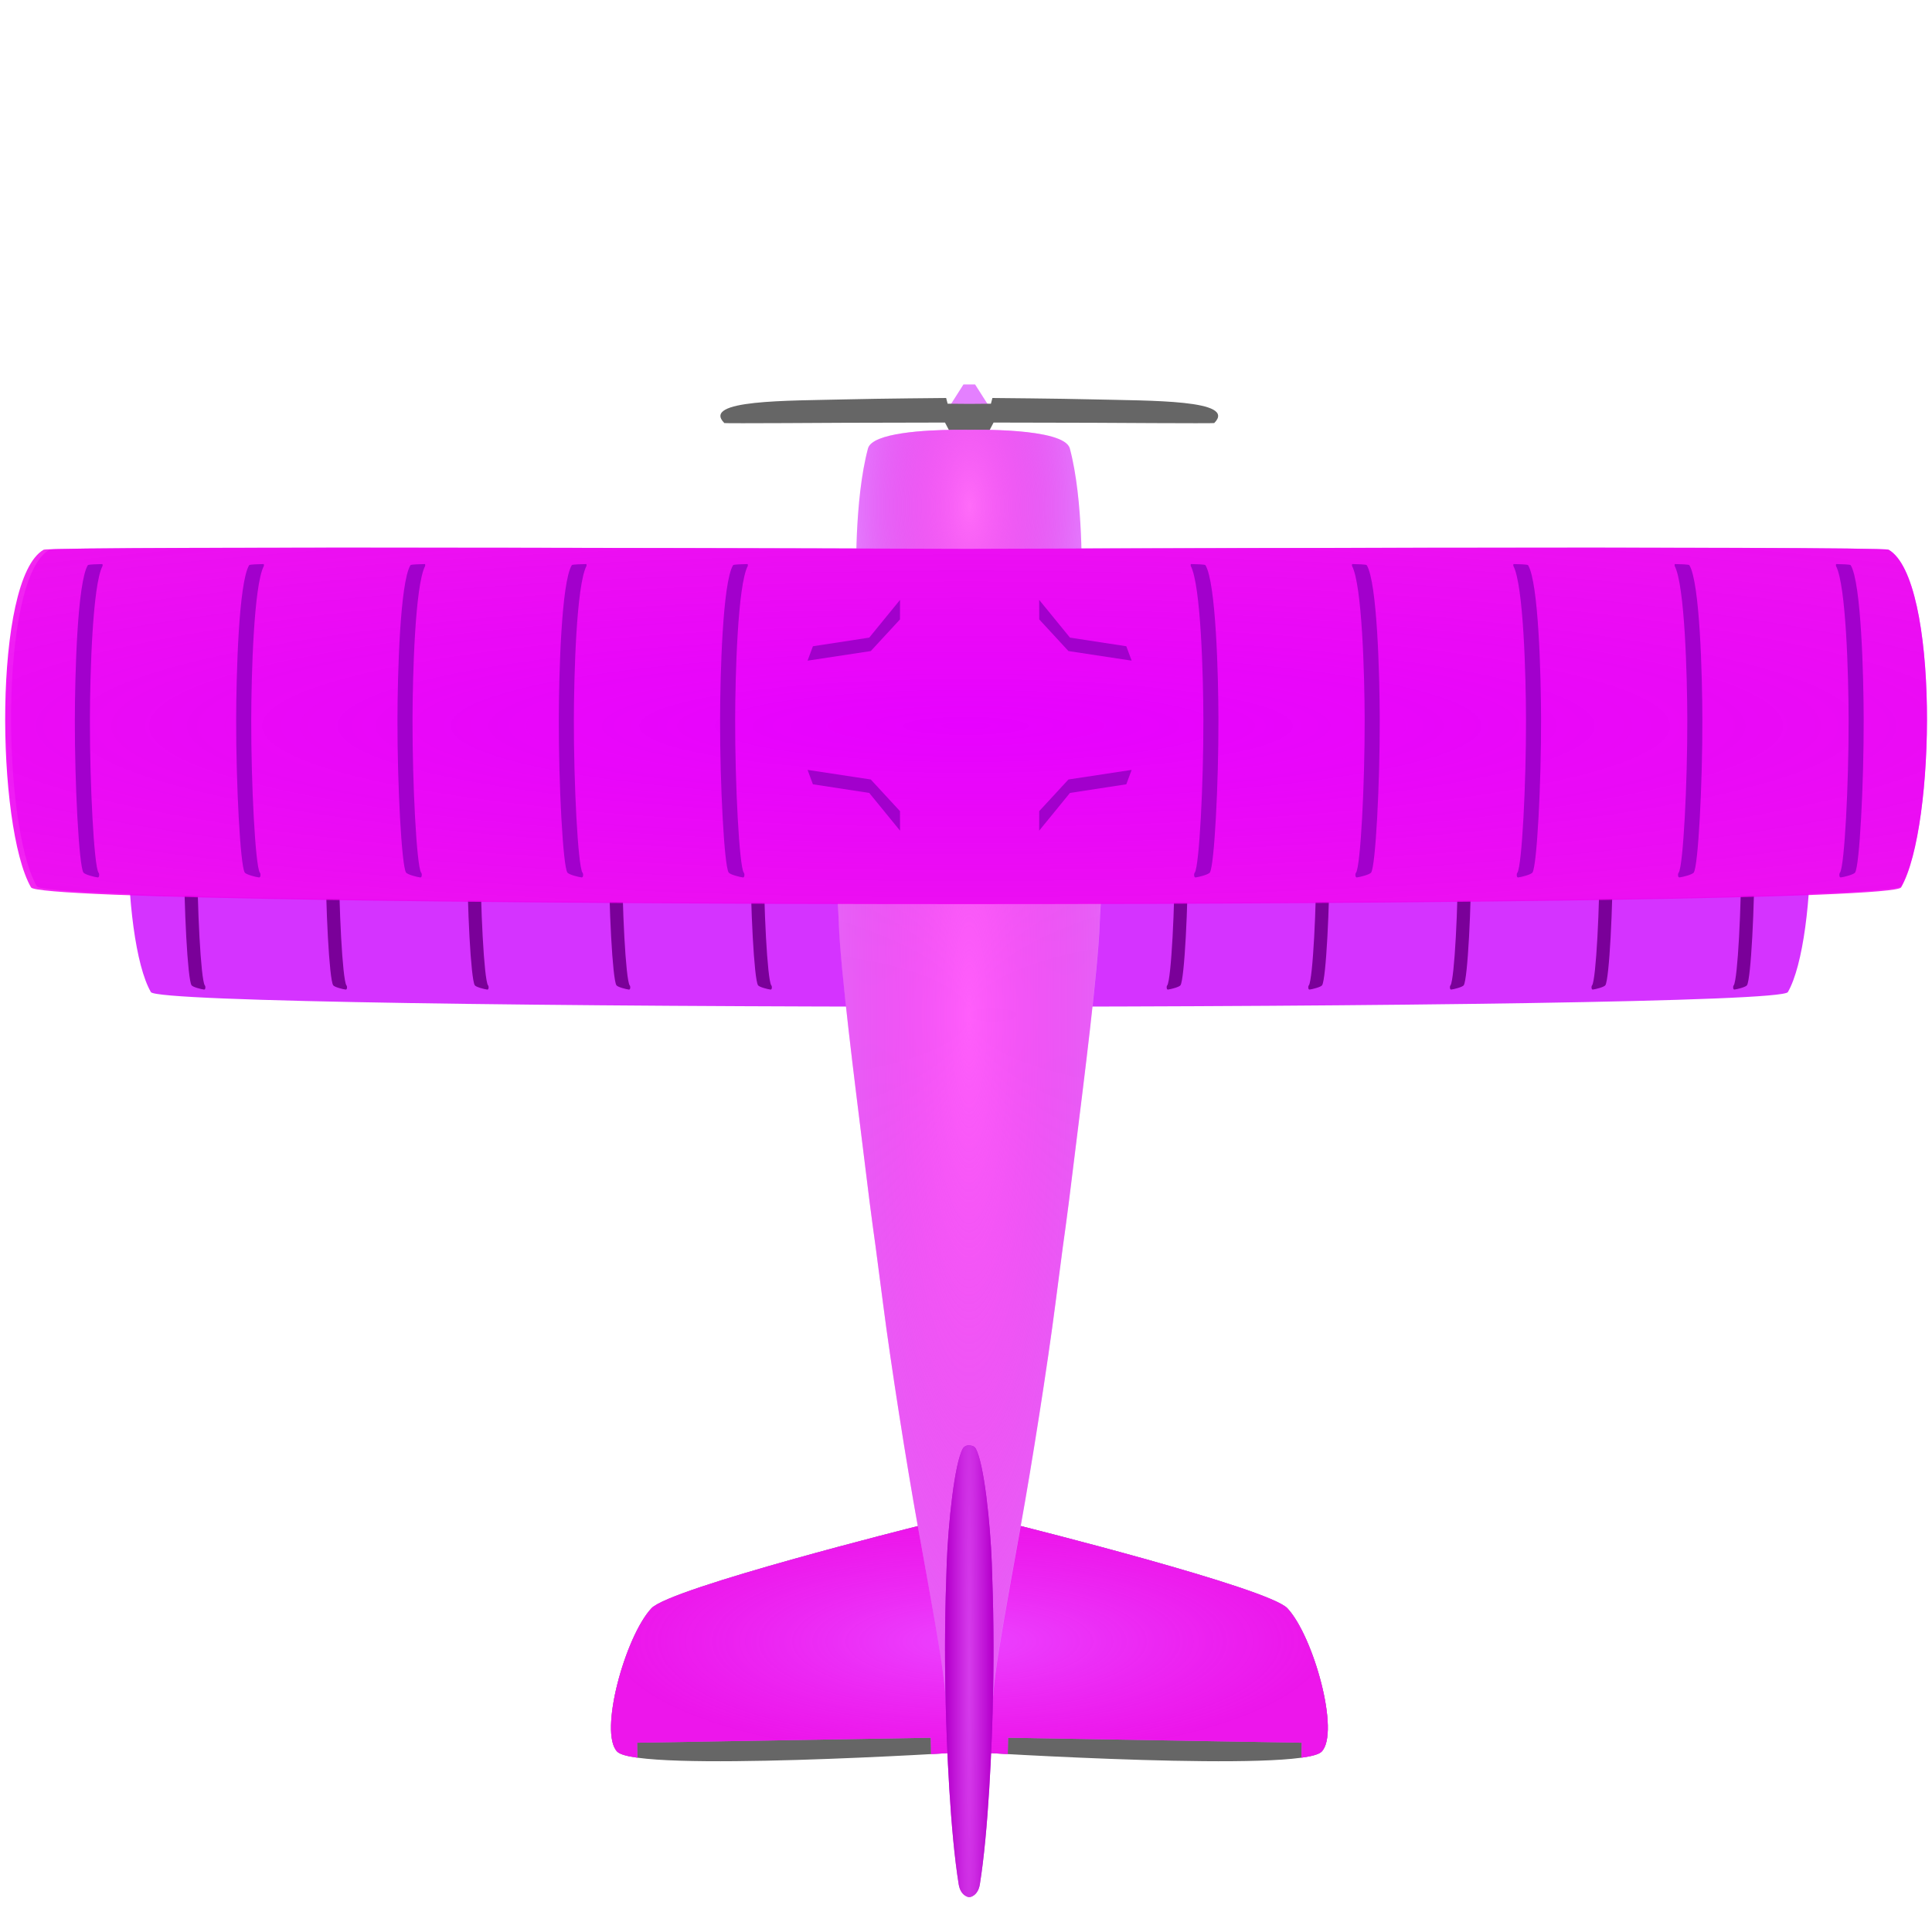
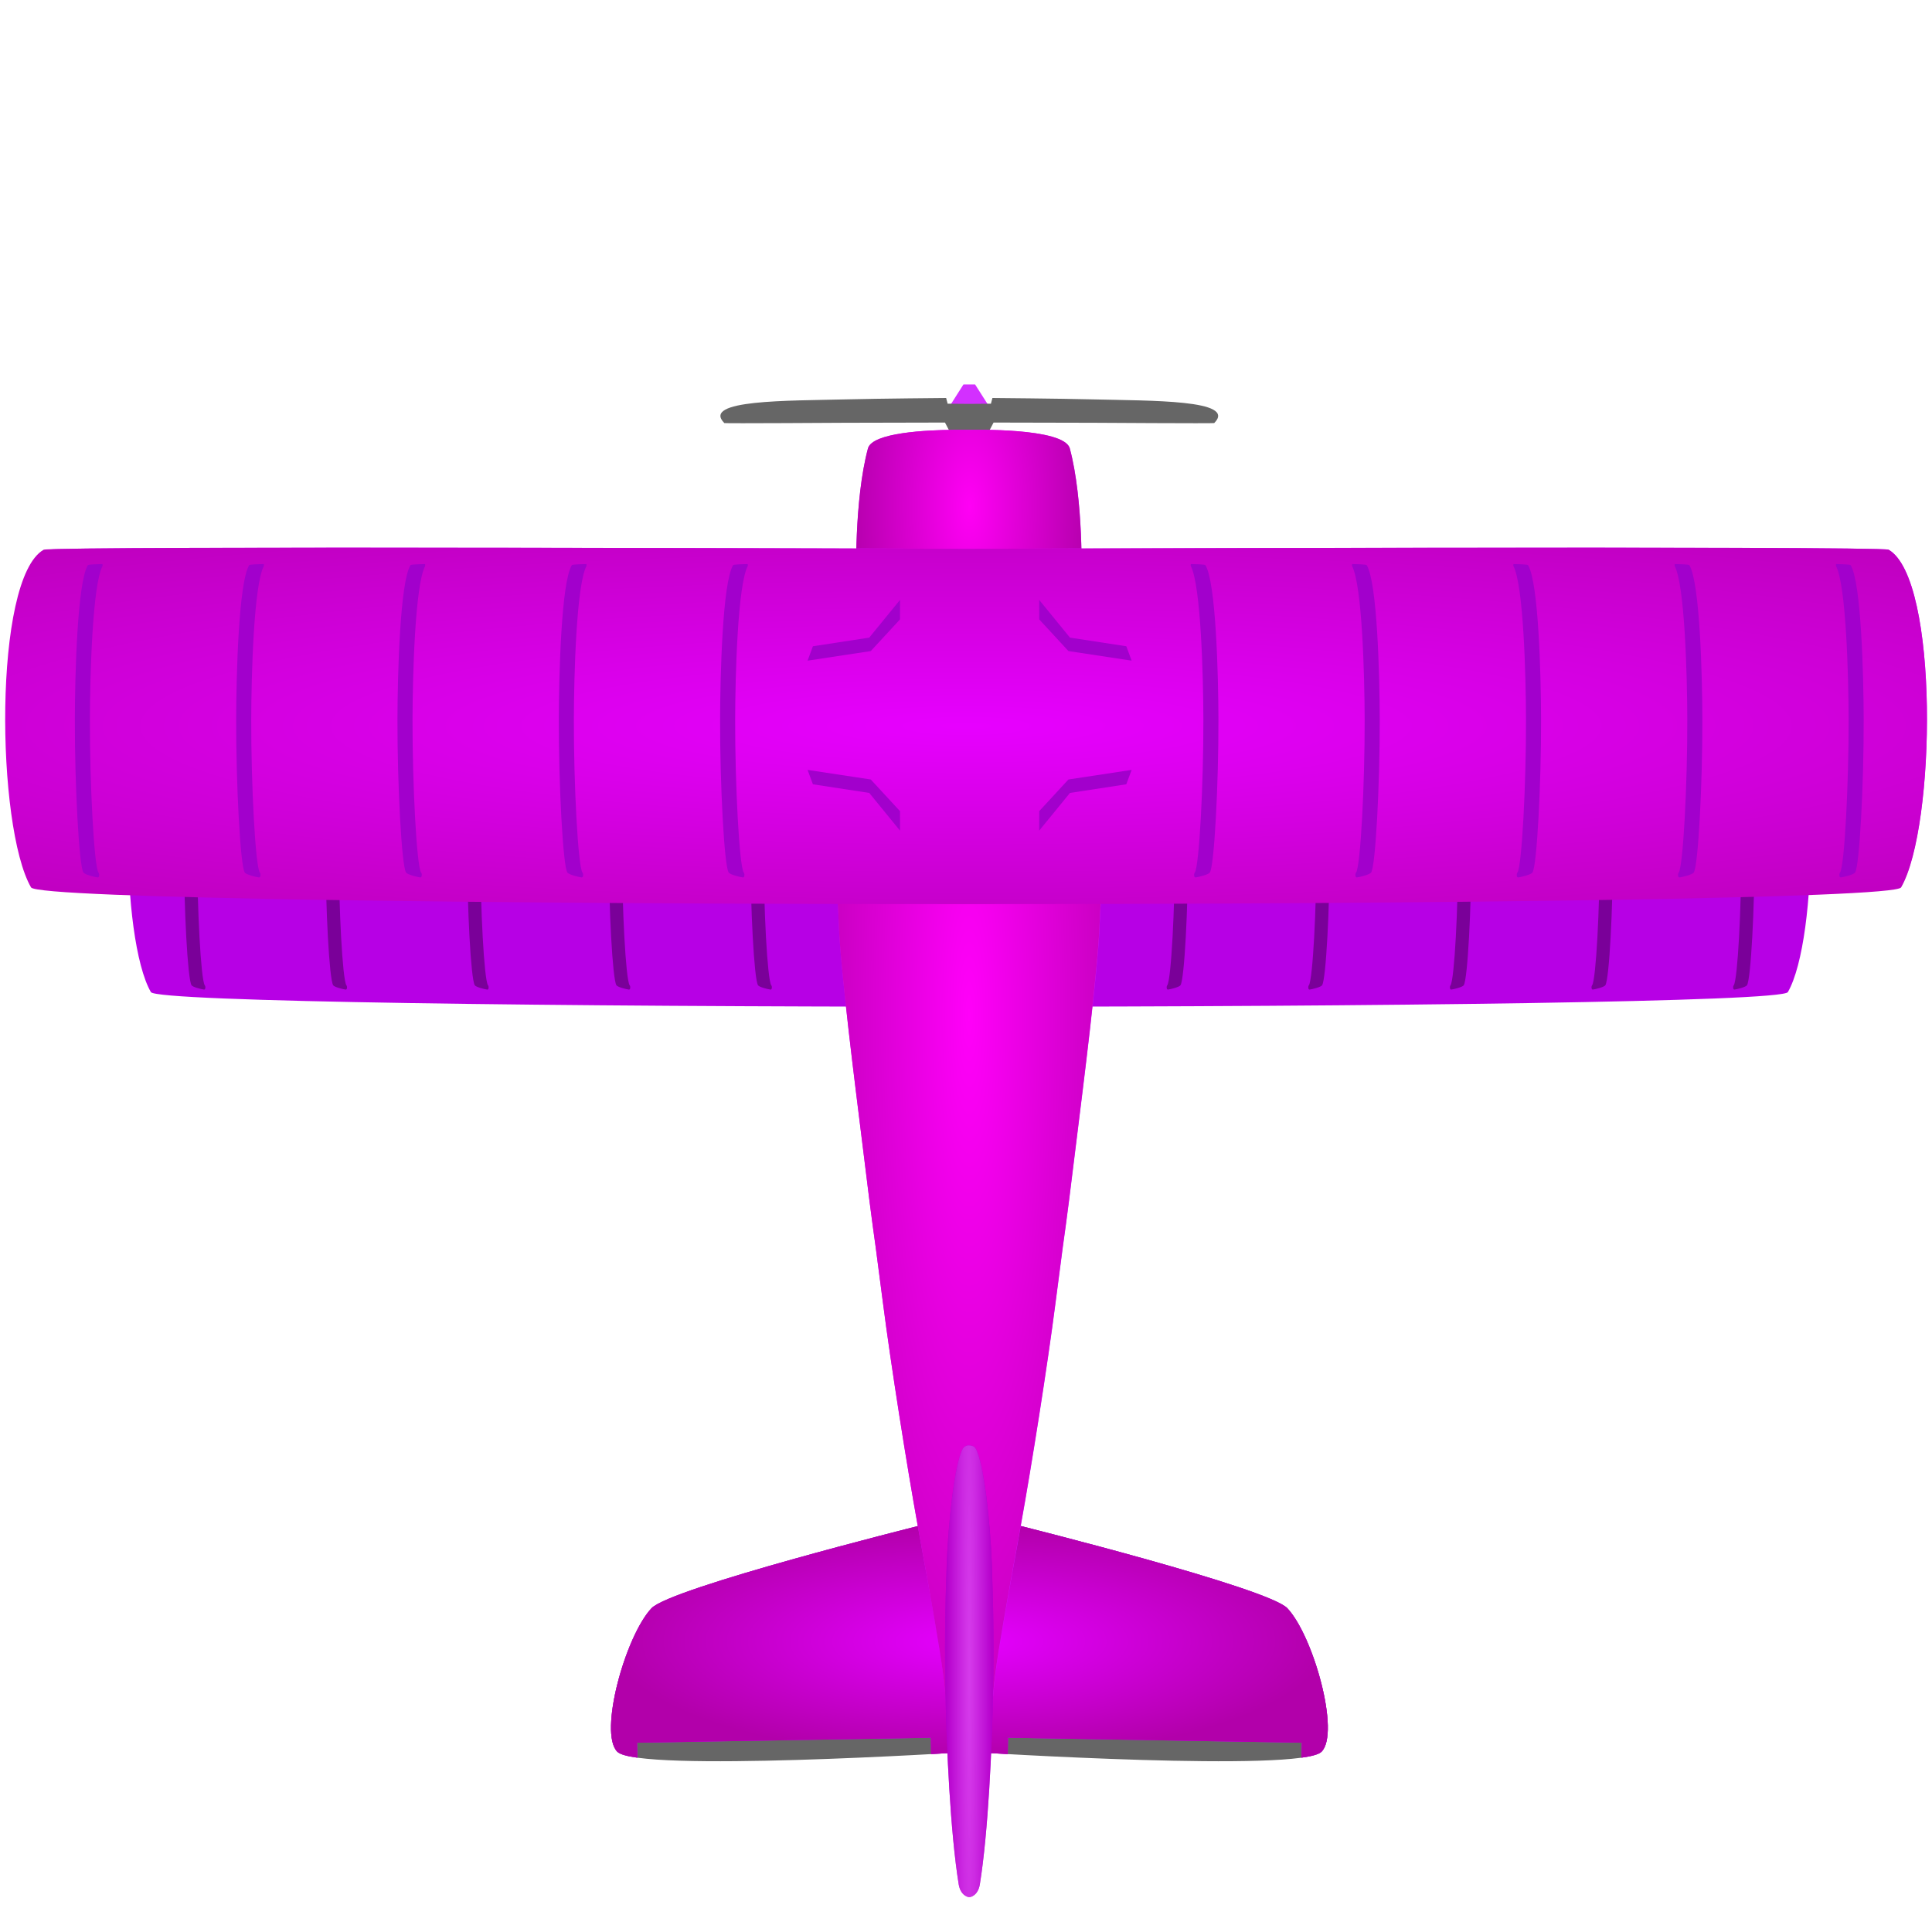
<svg xmlns="http://www.w3.org/2000/svg" xmlns:xlink="http://www.w3.org/1999/xlink" version="1.1" id="svg1" width="500" height="500" viewBox="0 0 500 500">
  <defs id="defs1">
    <linearGradient id="linearGradient1">
-       <stop style="stop-color:#ec42ff;stop-opacity:1;" offset="0" id="stop1" />
-       <stop style="stop-color:#f000e5;stop-opacity:0.79;" offset="1" id="stop2" />
+       <stop style="stop-color:#e500ff;stop-opacity:1;" offset="0" id="stop1" />
+       <stop style="stop-color:#b200aa;stop-opacity:1;" offset="1" id="stop2" />
    </linearGradient>
    <linearGradient id="linearGradient92">
      <stop style="stop-color:#f762ff;stop-opacity:0.601;" offset="0" id="stop93" />
      <stop style="stop-color:#c000cd;stop-opacity:0.658;" offset="0.855" id="stop94" />
    </linearGradient>
    <linearGradient id="linearGradient91">
-       <stop style="stop-color:#e702ff;stop-opacity:1;" offset="0.003" id="stop91" />
-       <stop style="stop-color:#f200e7;stop-opacity:0.79;" offset="1" id="stop92" />
+       <stop style="stop-color:#e700ff;stop-opacity:1;" offset="0.003" id="stop91" />
+       <stop style="stop-color:#b200aa;stop-opacity:1;" offset="1" id="stop92" />
    </linearGradient>
    <linearGradient id="linearGradient25">
-       <stop style="stop-color:#ff6bf9;stop-opacity:1;" offset="0" id="stop26" />
-       <stop style="stop-color:#e500da;stop-opacity:0;" offset="1" id="stop27" />
+       <stop style="stop-color:#ff00f5;stop-opacity:1;" offset="0" id="stop26" />
+       <stop style="stop-color:#b200aa;stop-opacity:1;" offset="1" id="stop27" />
    </linearGradient>
    <linearGradient id="linearGradient23">
-       <stop style="stop-color:#ff5efb;stop-opacity:1;" offset="0" id="stop24" />
-       <stop style="stop-color:#e500da;stop-opacity:0;" offset="0.997" id="stop25" />
+       <stop style="stop-color:#ff00f9;stop-opacity:1;" offset="0" id="stop24" />
+       <stop style="stop-color:#b200aa;stop-opacity:1;" offset="0.997" id="stop25" />
    </linearGradient>
    <radialGradient xlink:href="#linearGradient25" id="radialGradient27" cx="250.588" cy="130.8" fx="250.588" fy="130.8" r="29.181" gradientTransform="matrix(1.084087,0,0,2.458922,-20.71775,-190.617)" gradientUnits="userSpaceOnUse" />
    <radialGradient xlink:href="#linearGradient23" id="radialGradient77" gradientUnits="userSpaceOnUse" gradientTransform="matrix(1.487956,0,0,7.702767,-122.4323,-2241.295)" cx="250.848" cy="325.066" fx="250.848" fy="325.066" r="34.325" />
    <radialGradient xlink:href="#linearGradient92" id="radialGradient94" cx="250.848" cy="432.015" fx="250.848" fy="432.015" r="6.276" gradientTransform="matrix(1.079668,0,0,52.02108,-19.98833,-22041.347)" gradientUnits="userSpaceOnUse" />
    <radialGradient xlink:href="#linearGradient91" id="radialGradient32" gradientUnits="userSpaceOnUse" gradientTransform="matrix(2.112533,0,0,0.3033268,-279.955,128.501)" cx="250.872" cy="195.696" fx="250.872" fy="195.696" r="248.183" />
    <radialGradient xlink:href="#linearGradient1" id="radialGradient2" cx="250.884" cy="424.785" fx="250.884" fy="424.785" r="92.761" gradientTransform="matrix(1,0,0,0.3244844,0,286.949)" gradientUnits="userSpaceOnUse" />
  </defs>
  <g id="g1">
-     <path id="path5" style="fill:#e480ff;fill-opacity:1;stroke-width:8.315;paint-order:markers fill stroke" d="m 250.814,99.496 -1.475,0.004 -3.25,5.104 4.717,0.01 h 0.084 l 4.717,-0.01 -3.25,-5.104 -1.475,-0.004 z" />
+     <path id="path5" style="fill:#d330ff;fill-opacity:1;stroke-width:8.315;paint-order:markers fill stroke" d="m 250.814,99.496 -1.475,0.004 -3.25,5.104 4.717,0.01 h 0.084 l 4.717,-0.01 -3.25,-5.104 -1.475,-0.004 z" />
    <path id="path10" style="fill:#666666;fill-opacity:1;stroke-width:8.315;paint-order:markers fill stroke" d="m 244.861,103 c 0,0 -17.383,0.143 -26.115,0.363 -14.712,0.372 -37.376,0.038 -31.287,6.127 0.121,0.121 31.119,-0.074 31.119,-0.074 l 25.986,-0.059 1.084,2.076 5.201,-0.047 5.199,0.047 1.086,-2.076 25.986,0.059 c 0,0 30.996,0.195 31.117,0.074 6.089,-6.089 -16.575,-5.755 -31.287,-6.127 C 274.219,103.143 256.835,103 256.835,103 l -0.385,1.477 -5.602,0.049 -5.602,-0.049 z" />
-     <path id="path11" style="fill:#e480ff;fill-opacity:1;stroke-width:8.315;paint-order:markers fill stroke" d="m 246.901,111.238 c -7.008,0.06 -21.16,0.695 -22.266,4.822 -3.606,13.456 -3.027,33.889 -3.027,33.889 l 29.146,0.133 29.146,-0.133 c 0,0 0.578,-20.432 -3.027,-33.889 -1.466,-5.47 -25.803,-4.807 -26.009,-4.804 -0.207,0.003 -1.683,-0.038 -3.963,-0.018 z" />
+     <path id="path11" style="fill:#d01aff;fill-opacity:1;stroke-width:8.315;paint-order:markers fill stroke" d="m 246.901,111.238 c -7.008,0.06 -21.16,0.695 -22.266,4.822 -3.606,13.456 -3.027,33.889 -3.027,33.889 l 29.146,0.133 29.146,-0.133 c 0,0 0.578,-20.432 -3.027,-33.889 -1.466,-5.47 -25.803,-4.807 -26.009,-4.804 -0.207,0.003 -1.683,-0.038 -3.963,-0.018 z" />
    <path id="path16" style="fill:url(#radialGradient27);stroke-width:8.315;paint-order:markers fill stroke" d="m 246.884,111.238 c -7.008,0.06 -21.16,0.695 -22.266,4.822 -3.606,13.456 -3.027,33.889 -3.027,33.889 l 29.146,0.133 29.146,-0.133 c 0,0 0.578,-20.432 -3.027,-33.889 -1.466,-5.47 -25.803,-4.807 -26.009,-4.804 -0.207,0.003 -1.683,-0.038 -3.963,-0.018 z" />
    <path id="path17" style="fill:#666666;fill-opacity:1;stroke-width:8.315;paint-order:markers fill stroke" d="m 237.521,394.951 c 0,0 -63.974,15.984 -68.924,21.27 -6.778,7.238 -13.707,32.253 -8.838,37.123 5.44,5.44 88.613,0.202 91.127,0.043 2.508,0.159 85.688,5.398 91.129,-0.043 4.87,-4.87 -2.059,-29.885 -8.838,-37.123 -4.95,-5.285 -68.924,-21.27 -68.924,-21.27 l -13.366,-0.266 z" />
-     <path id="path64" style="fill:#d533ff;fill-opacity:1;stroke-width:7.293;paint-order:markers fill stroke" d="m 147.062,179.809 c -52.086,-0.064 -104.373,-0.012 -105.171,0.449 -11.467,6.62 -10.731,62.829 -2.842,76.494 2.916,5.051 420.735,5.051 423.651,0 7.889,-13.665 8.625,-69.873 -2.842,-76.494 -1.593,-0.92 -208.186,-0.208 -208.823,-0.206 0,0 -0.319,1e-5 -0.32,0 -0.318,-8.8e-4 -51.726,-0.18 -103.652,-0.243 z" />
-     <path id="path74" style="fill:#df66ff;fill-opacity:1;stroke-width:8.315;paint-order:markers fill stroke" d="m 250.887,394.686 -13.365,0.266 c 0,0 -63.974,15.984 -68.924,21.27 -6.778,7.238 -13.707,32.253 -8.838,37.123 0.664,0.664 2.501,1.167 5.193,1.541 l -0.065,-3.867 76.002,-1.293 0.072,4.227 c 4.342,-0.245 9.495,-0.537 9.924,-0.564 0.428,0.027 5.581,0.32 9.926,0.564 l 0.072,-4.227 76.002,1.293 -0.066,3.867 c 2.693,-0.375 4.531,-0.877 5.195,-1.541 4.87,-4.87 -2.059,-29.885 -8.838,-37.123 -4.95,-5.285 -68.924,-21.27 -68.924,-21.27 z" />
+     <path id="path64" style="fill:#b700e5;fill-opacity:1;stroke-width:7.293;paint-order:markers fill stroke" d="m 147.062,179.809 c -52.086,-0.064 -104.373,-0.012 -105.171,0.449 -11.467,6.62 -10.731,62.829 -2.842,76.494 2.916,5.051 420.735,5.051 423.651,0 7.889,-13.665 8.625,-69.873 -2.842,-76.494 -1.593,-0.92 -208.186,-0.208 -208.823,-0.206 0,0 -0.319,1e-5 -0.32,0 -0.318,-8.8e-4 -51.726,-0.18 -103.652,-0.243 z" />
+     <path id="path74" style="fill:#ca00ff;fill-opacity:1;stroke-width:8.315;paint-order:markers fill stroke" d="m 250.887,394.686 -13.365,0.266 c 0,0 -63.974,15.984 -68.924,21.27 -6.778,7.238 -13.707,32.253 -8.838,37.123 0.664,0.664 2.501,1.167 5.193,1.541 l -0.065,-3.867 76.002,-1.293 0.072,4.227 c 4.342,-0.245 9.495,-0.537 9.924,-0.564 0.428,0.027 5.581,0.32 9.926,0.564 l 0.072,-4.227 76.002,1.293 -0.066,3.867 c 2.693,-0.375 4.531,-0.877 5.195,-1.541 4.87,-4.87 -2.059,-29.885 -8.838,-37.123 -4.95,-5.285 -68.924,-21.27 -68.924,-21.27 z" />
    <path id="path1" style="fill:url(#radialGradient2);fill-opacity:1;stroke-width:8.315;stroke-dasharray:none;paint-order:markers fill stroke" d="m 250.883,394.686 -13.365,0.266 c 0,0 -63.974,15.984 -68.924,21.27 -6.778,7.238 -13.707,32.253 -8.838,37.123 0.664,0.664 2.501,1.167 5.193,1.541 l -0.065,-3.867 76.002,-1.293 0.072,4.227 c 4.342,-0.245 9.495,-0.537 9.924,-0.564 0.428,0.027 5.581,0.32 9.926,0.564 l 0.072,-4.227 76.002,1.293 -0.066,3.867 c 2.693,-0.375 4.531,-0.877 5.195,-1.541 4.87,-4.87 -2.059,-29.885 -8.838,-37.123 -4.95,-5.285 -68.924,-21.27 -68.924,-21.27 z" />
-     <path id="path76" style="fill:#e480ff;fill-opacity:1;stroke-width:8.315;paint-order:markers fill stroke" d="m 223.852,208.564 c -9.625,9.625 -7.131,19.371 -6.783,30.111 0.397,12.232 4.494,44.087 5.84,55.037 4.218,34.313 1.802,13.862 5.623,43.594 2.064,16.055 6.116,41.703 8.994,57.633 7.726,42.76 7.027,39.105 7.902,58.705 0.048,1.073 2.306,34.539 3.232,35.465 0.706,0.706 1.457,0.849 2.187,0.859 0.73,0.01 1.483,-0.131 2.19,-0.838 0.926,-0.926 3.183,-34.393 3.23,-35.467 0.875,-19.6 0.177,-15.943 7.902,-58.703 2.878,-15.93 6.931,-41.577 8.994,-57.633 3.821,-29.732 1.407,-9.283 5.625,-43.596 1.346,-10.95 5.441,-42.805 5.838,-55.037 0.348,-10.74 2.842,-20.486 -6.783,-30.111 -11.978,-11.978 -24.546,-11.605 -29.119,-11.479 -4.573,0.126 -15.094,1.68 -24.873,11.459 z" />
+     <path id="path76" style="fill:#ce1aff;fill-opacity:1;stroke-width:8.315;paint-order:markers fill stroke" d="m 223.852,208.564 c -9.625,9.625 -7.131,19.371 -6.783,30.111 0.397,12.232 4.494,44.087 5.84,55.037 4.218,34.313 1.802,13.862 5.623,43.594 2.064,16.055 6.116,41.703 8.994,57.633 7.726,42.76 7.027,39.105 7.902,58.705 0.048,1.073 2.306,34.539 3.232,35.465 0.706,0.706 1.457,0.849 2.187,0.859 0.73,0.01 1.483,-0.131 2.19,-0.838 0.926,-0.926 3.183,-34.393 3.23,-35.467 0.875,-19.6 0.177,-15.943 7.902,-58.703 2.878,-15.93 6.931,-41.577 8.994,-57.633 3.821,-29.732 1.407,-9.283 5.625,-43.596 1.346,-10.95 5.441,-42.805 5.838,-55.037 0.348,-10.74 2.842,-20.486 -6.783,-30.111 -11.978,-11.978 -24.546,-11.605 -29.119,-11.479 -4.573,0.126 -15.094,1.68 -24.873,11.459 z" />
    <path id="path77" style="fill:url(#radialGradient77);fill-opacity:1;stroke-width:8.315;paint-order:markers fill stroke" d="m 223.822,208.443 c -9.625,9.625 -7.131,19.371 -6.783,30.111 0.397,12.232 4.494,44.087 5.84,55.037 4.218,34.313 1.802,13.862 5.623,43.594 2.064,16.055 6.116,41.703 8.994,57.633 7.726,42.76 7.027,39.105 7.902,58.705 0.048,1.073 2.306,34.539 3.232,35.465 0.706,0.706 1.457,0.849 2.187,0.859 0.73,0.01 1.483,-0.131 2.19,-0.838 0.926,-0.926 3.183,-34.393 3.23,-35.467 0.875,-19.6 0.177,-15.943 7.902,-58.703 2.878,-15.93 6.931,-41.577 8.994,-57.633 3.821,-29.732 1.407,-9.283 5.625,-43.596 1.346,-10.95 5.441,-42.805 5.838,-55.037 0.348,-10.74 2.842,-20.486 -6.783,-30.111 -11.978,-11.978 -24.546,-11.605 -29.119,-11.479 -4.573,0.126 -15.094,1.68 -24.873,11.459 z" />
    <path id="path78" style="fill:#a200cc;fill-opacity:1;stroke-width:8.315;paint-order:markers fill stroke" d="m 249.212,374.828 c -2.22,3.845 -3.812,19.633 -4.189,29.65 -0.441,11.718 -0.57,22.141 -0.334,33.865 0.275,13.645 1.246,35.826 3.42,49.299 0.491,3.042 2.586,3.382 2.74,3.333 0.155,0.05 2.248,-0.291 2.738,-3.333 2.174,-13.473 3.145,-35.654 3.42,-49.299 0.236,-11.724 0.107,-22.147 -0.334,-33.865 -0.377,-10.017 -1.968,-25.806 -4.188,-29.65 -0.381,-0.659 -1.296,-0.79 -1.886,-0.777 -0.59,0.013 -1.182,0.42 -1.388,0.777 z" />
    <path id="path92" style="fill:url(#radialGradient94);stroke-width:8.315;paint-order:markers fill stroke" d="m 249.209,374.836 c -2.22,3.845 -3.812,19.633 -4.189,29.65 -0.441,11.718 -0.57,22.141 -0.334,33.865 0.275,13.645 1.246,35.826 3.42,49.299 0.491,3.042 2.586,3.382 2.74,3.333 0.155,0.05 2.248,-0.291 2.738,-3.333 2.174,-13.473 3.145,-35.654 3.42,-49.299 0.236,-11.724 0.107,-22.147 -0.334,-33.865 -0.377,-10.017 -1.968,-25.806 -4.188,-29.65 -0.381,-0.659 -1.296,-0.79 -1.886,-0.777 -0.59,0.013 -1.182,0.42 -1.388,0.777 z" />
    <path id="path26" style="fill:#7a0099;fill-opacity:1;stroke-width:4.017;paint-order:markers fill stroke" d="m 301.211,184.9 c -0.054,0.007 -0.075,0.367 -0.048,0.418 2.308,4.351 2.851,24.89 2.874,34.852 0.034,14.845 -0.935,33.214 -1.938,34.819 -0.017,0.027 -0.045,0.044 -0.07,0.081 -0.025,0.035 -0.047,0.102 -0.069,0.19 -0.05,0.202 -0.071,0.843 0.303,0.84 0.747,-0.094 2.955,-0.648 3.256,-1.13 1.003,-1.605 1.974,-19.976 1.939,-34.821 -0.023,-10.071 -0.56,-31.037 -2.951,-34.996 -0.113,-0.187 -2.211,-0.236 -3.297,-0.254 z m 36.647,0 c -0.054,0.007 -0.075,0.367 -0.048,0.418 2.308,4.351 2.851,24.89 2.874,34.852 0.034,14.845 -0.935,33.214 -1.938,34.819 -0.017,0.027 -0.045,0.044 -0.07,0.081 -0.025,0.035 -0.047,0.102 -0.069,0.19 -0.05,0.202 -0.071,0.843 0.304,0.84 0.747,-0.094 2.955,-0.648 3.256,-1.13 1.003,-1.605 1.974,-19.976 1.939,-34.821 -0.023,-10.071 -0.56,-31.037 -2.951,-34.996 -0.113,-0.187 -2.211,-0.236 -3.297,-0.254 z m 36.657,0 c -0.054,0.007 -0.075,0.367 -0.048,0.418 2.308,4.351 2.853,24.89 2.876,34.852 0.034,14.845 -0.937,33.214 -1.939,34.819 -0.017,0.027 -0.045,0.044 -0.07,0.081 -0.025,0.035 -0.047,0.102 -0.069,0.19 -0.05,0.202 -0.071,0.843 0.303,0.84 0.747,-0.094 2.955,-0.648 3.256,-1.13 1.003,-1.605 1.974,-19.976 1.939,-34.821 -0.023,-10.071 -0.56,-31.037 -2.951,-34.996 -0.113,-0.187 -2.211,-0.236 -3.297,-0.254 z m 36.647,0 c -0.054,0.007 -0.075,0.367 -0.048,0.418 2.308,4.351 2.853,24.89 2.876,34.852 0.034,14.845 -0.937,33.214 -1.939,34.819 -0.017,0.027 -0.045,0.044 -0.07,0.081 -0.025,0.035 -0.047,0.102 -0.069,0.19 -0.05,0.202 -0.071,0.843 0.303,0.84 0.747,-0.094 2.955,-0.648 3.256,-1.13 1.003,-1.605 1.974,-19.976 1.939,-34.821 -0.023,-10.071 -0.56,-31.037 -2.951,-34.996 -0.113,-0.187 -2.211,-0.236 -3.297,-0.254 z m 36.654,0 c -0.054,0.007 -0.075,0.367 -0.048,0.418 2.308,4.351 2.853,24.89 2.876,34.852 0.034,14.845 -0.937,33.214 -1.939,34.819 -0.017,0.027 -0.045,0.044 -0.07,0.081 -0.025,0.035 -0.047,0.102 -0.069,0.19 -0.05,0.202 -0.071,0.843 0.303,0.84 0.747,-0.094 2.955,-0.648 3.256,-1.13 1.003,-1.605 1.974,-19.976 1.939,-34.821 -0.023,-10.071 -0.56,-31.037 -2.951,-34.996 -0.113,-0.187 -2.211,-0.236 -3.297,-0.254 z m -393.943,0.004 c -1.087,0.018 -3.184,0.067 -3.297,0.254 -2.391,3.959 -2.928,24.925 -2.951,34.996 -0.034,14.845 0.937,33.216 1.939,34.821 0.301,0.482 2.509,1.036 3.256,1.13 0.374,0.003 0.353,-0.638 0.304,-0.84 -0.022,-0.088 -0.044,-0.155 -0.069,-0.19 -0.025,-0.036 -0.053,-0.053 -0.07,-0.081 -1.003,-1.605 -1.974,-19.975 -1.939,-34.819 0.023,-9.962 0.568,-30.5 2.876,-34.852 0.027,-0.051 0.006,-0.411 -0.048,-0.418 z m 36.654,0 c -1.087,0.018 -3.184,0.067 -3.297,0.254 -2.391,3.959 -2.928,24.925 -2.951,34.996 -0.034,14.845 0.937,33.216 1.939,34.821 0.301,0.482 2.509,1.036 3.256,1.13 0.374,0.003 0.353,-0.638 0.304,-0.84 -0.022,-0.088 -0.044,-0.155 -0.069,-0.19 -0.025,-0.036 -0.053,-0.053 -0.07,-0.081 -1.003,-1.605 -1.974,-19.975 -1.939,-34.819 0.023,-9.962 0.568,-30.5 2.876,-34.852 0.027,-0.051 0.006,-0.411 -0.048,-0.418 z m 36.647,0 c -1.087,0.018 -3.184,0.067 -3.297,0.254 -2.391,3.959 -2.928,24.925 -2.951,34.996 -0.034,14.845 0.937,33.216 1.939,34.821 0.301,0.482 2.509,1.036 3.256,1.13 0.374,0.003 0.353,-0.638 0.303,-0.84 -0.022,-0.088 -0.044,-0.155 -0.069,-0.19 -0.025,-0.036 -0.053,-0.053 -0.07,-0.081 -1.003,-1.605 -1.974,-19.975 -1.939,-34.819 0.023,-9.962 0.568,-30.5 2.876,-34.852 0.027,-0.051 0.006,-0.411 -0.048,-0.418 z m 36.657,0 c -1.087,0.018 -3.184,0.067 -3.297,0.254 -2.391,3.959 -2.928,24.925 -2.951,34.996 -0.034,14.845 0.937,33.216 1.939,34.821 0.301,0.482 2.511,1.036 3.258,1.13 0.374,0.003 0.353,-0.638 0.303,-0.84 -0.022,-0.088 -0.046,-0.155 -0.07,-0.19 -0.025,-0.036 -0.051,-0.053 -0.069,-0.081 -1.003,-1.605 -1.974,-19.975 -1.939,-34.819 0.023,-9.962 0.566,-30.5 2.874,-34.852 0.027,-0.051 0.006,-0.411 -0.048,-0.418 z m 36.647,0 c -1.087,0.018 -3.184,0.067 -3.297,0.254 -2.391,3.959 -2.928,24.925 -2.951,34.996 -0.034,14.845 0.937,33.216 1.939,34.821 0.301,0.482 2.511,1.036 3.258,1.13 0.374,0.003 0.353,-0.638 0.304,-0.84 -0.022,-0.088 -0.046,-0.155 -0.07,-0.19 -0.025,-0.036 -0.051,-0.053 -0.069,-0.081 -1.003,-1.605 -1.974,-19.975 -1.939,-34.819 0.023,-9.962 0.566,-30.5 2.874,-34.852 0.027,-0.051 0.006,-0.411 -0.048,-0.418 z" />
-     <path id="path29" style="fill:#df66ff;fill-opacity:1;stroke-width:8.306;paint-order:markers fill stroke" d="m 132.554,141.754 c -59.319,-0.072 -118.868,-0.013 -119.777,0.511 -13.059,7.54 -12.222,71.555 -3.237,87.117 3.321,5.752 479.163,5.752 482.484,0 8.985,-15.562 9.823,-79.577 -3.237,-87.117 -1.815,-1.048 -237.097,-0.237 -237.823,-0.234 0,0 -0.364,1e-5 -0.365,0 -0.362,-0.001 -58.909,-0.205 -118.046,-0.277 z" />
+     <path id="path29" style="fill:#cf1aff;fill-opacity:1;stroke-width:8.306;paint-order:markers fill stroke" d="m 132.554,141.754 c -59.319,-0.072 -118.868,-0.013 -119.777,0.511 -13.059,7.54 -12.222,71.555 -3.237,87.117 3.321,5.752 479.163,5.752 482.484,0 8.985,-15.562 9.823,-79.577 -3.237,-87.117 -1.815,-1.048 -237.097,-0.237 -237.823,-0.234 0,0 -0.364,1e-5 -0.365,0 -0.362,-0.001 -58.909,-0.205 -118.046,-0.277 z" />
    <path id="path30" style="fill:url(#radialGradient32);stroke-width:8.332;paint-order:markers fill stroke" d="m 131.427,141.761 c -59.502,-0.073 -119.235,-0.013 -120.146,0.513 -13.1,7.563 -12.259,71.775 -3.247,87.385 3.331,5.77 480.641,5.77 483.973,0 9.012,-15.61 9.853,-79.822 -3.247,-87.385 -1.82,-1.051 -237.828,-0.237 -238.557,-0.235 0,0 -0.365,1e-5 -0.366,0 -0.364,-0.001 -59.091,-0.205 -118.41,-0.278 z" />
    <path id="path31" style="fill:#a200cc;fill-opacity:1;stroke-width:8.315;paint-order:markers fill stroke" d="m 232.928,155.25 -7.969,9.766 -14.582,2.234 -1.377,3.725 16.355,-2.48 7.559,-8.193 z m 36.01,0 0.014,5.051 7.559,8.193 16.355,2.48 -1.377,-3.725 -14.582,-2.234 z m -59.938,44 1.377,3.725 14.582,2.234 7.969,9.766 -0.014,-5.051 -7.559,-8.193 z m 83.865,0 -16.355,2.48 -7.559,8.193 -0.014,5.051 7.969,-9.766 14.582,-2.234 z" />
    <path id="path32" style="fill:#a200cc;fill-opacity:1;stroke-width:4.576;paint-order:markers fill stroke" d="m 308.213,145.977 c -0.062,0.008 -0.085,0.418 -0.055,0.477 2.629,4.956 3.247,28.35 3.273,39.697 0.039,16.909 -1.065,37.832 -2.207,39.66 -0.019,0.031 -0.051,0.05 -0.08,0.092 -0.028,0.04 -0.053,0.116 -0.078,0.217 -0.057,0.231 -0.081,0.96 0.346,0.957 0.851,-0.107 3.366,-0.738 3.709,-1.287 1.142,-1.828 2.248,-22.754 2.209,-39.662 -0.026,-11.471 -0.637,-35.352 -3.361,-39.861 -0.129,-0.213 -2.518,-0.268 -3.756,-0.289 z m 41.742,0 c -0.062,0.008 -0.085,0.418 -0.055,0.477 2.629,4.956 3.247,28.35 3.273,39.697 0.039,16.909 -1.065,37.832 -2.207,39.66 -0.019,0.031 -0.051,0.05 -0.08,0.092 -0.028,0.04 -0.053,0.116 -0.078,0.217 -0.057,0.231 -0.081,0.96 0.346,0.957 0.851,-0.107 3.366,-0.738 3.709,-1.287 1.142,-1.828 2.248,-22.754 2.209,-39.662 -0.026,-11.471 -0.637,-35.352 -3.361,-39.861 -0.129,-0.213 -2.518,-0.268 -3.756,-0.289 z m 41.754,0 c -0.062,0.008 -0.085,0.418 -0.055,0.477 2.629,4.956 3.249,28.35 3.275,39.697 0.039,16.909 -1.067,37.832 -2.209,39.66 -0.019,0.031 -0.051,0.05 -0.08,0.092 -0.028,0.04 -0.053,0.116 -0.078,0.217 -0.057,0.231 -0.081,0.96 0.346,0.957 0.851,-0.107 3.366,-0.738 3.709,-1.287 1.142,-1.828 2.248,-22.754 2.209,-39.662 -0.026,-11.471 -0.637,-35.352 -3.361,-39.861 -0.129,-0.213 -2.518,-0.268 -3.756,-0.289 z m 41.742,0 c -0.062,0.008 -0.085,0.418 -0.055,0.477 2.629,4.956 3.249,28.35 3.275,39.697 0.039,16.909 -1.067,37.832 -2.209,39.66 -0.019,0.031 -0.051,0.05 -0.08,0.092 -0.028,0.04 -0.053,0.116 -0.078,0.217 -0.057,0.231 -0.081,0.96 0.346,0.957 0.851,-0.107 3.366,-0.738 3.709,-1.287 1.142,-1.828 2.248,-22.754 2.209,-39.662 -0.026,-11.471 -0.637,-35.352 -3.361,-39.861 -0.129,-0.213 -2.518,-0.268 -3.756,-0.289 z m 41.75,0 c -0.062,0.008 -0.085,0.418 -0.055,0.477 2.629,4.956 3.249,28.35 3.275,39.697 0.039,16.909 -1.067,37.832 -2.209,39.66 -0.019,0.031 -0.051,0.05 -0.08,0.092 -0.028,0.04 -0.053,0.116 -0.078,0.217 -0.057,0.231 -0.081,0.96 0.346,0.957 0.851,-0.107 3.366,-0.738 3.709,-1.287 1.142,-1.828 2.248,-22.754 2.209,-39.662 -0.026,-11.471 -0.637,-35.352 -3.361,-39.861 -0.129,-0.213 -2.518,-0.268 -3.756,-0.289 z m -448.713,0.004 c -1.238,0.021 -3.627,0.076 -3.756,0.289 -2.724,4.51 -3.335,28.39 -3.361,39.861 -0.039,16.909 1.067,37.834 2.209,39.662 0.343,0.549 2.858,1.181 3.709,1.287 0.426,0.003 0.402,-0.726 0.346,-0.957 -0.025,-0.101 -0.05,-0.176 -0.078,-0.217 -0.029,-0.042 -0.061,-0.061 -0.08,-0.092 -1.142,-1.828 -2.248,-22.752 -2.209,-39.66 0.026,-11.347 0.647,-34.741 3.275,-39.697 0.031,-0.058 0.007,-0.469 -0.055,-0.477 z m 41.75,0 c -1.238,0.021 -3.627,0.076 -3.756,0.289 -2.724,4.51 -3.335,28.39 -3.361,39.861 -0.039,16.909 1.067,37.834 2.209,39.662 0.343,0.549 2.858,1.181 3.709,1.287 0.426,0.003 0.402,-0.726 0.346,-0.957 -0.025,-0.101 -0.05,-0.176 -0.078,-0.217 -0.029,-0.042 -0.061,-0.061 -0.08,-0.092 -1.142,-1.828 -2.248,-22.752 -2.209,-39.66 0.026,-11.347 0.647,-34.741 3.275,-39.697 0.031,-0.058 0.007,-0.469 -0.055,-0.477 z m 41.742,0 c -1.238,0.021 -3.627,0.076 -3.756,0.289 -2.724,4.51 -3.335,28.39 -3.361,39.861 -0.039,16.909 1.067,37.834 2.209,39.662 0.343,0.549 2.858,1.181 3.709,1.287 0.426,0.003 0.402,-0.726 0.346,-0.957 -0.025,-0.101 -0.05,-0.176 -0.078,-0.217 -0.029,-0.042 -0.061,-0.061 -0.08,-0.092 -1.142,-1.828 -2.248,-22.752 -2.209,-39.66 0.026,-11.347 0.647,-34.741 3.275,-39.697 0.031,-0.058 0.007,-0.469 -0.055,-0.477 z m 41.754,0 c -1.238,0.021 -3.627,0.076 -3.756,0.289 -2.724,4.51 -3.335,28.39 -3.361,39.861 -0.039,16.909 1.067,37.834 2.209,39.662 0.343,0.549 2.86,1.181 3.711,1.287 0.426,0.003 0.402,-0.726 0.346,-0.957 -0.025,-0.101 -0.052,-0.176 -0.08,-0.217 -0.029,-0.042 -0.059,-0.061 -0.078,-0.092 -1.142,-1.828 -2.248,-22.752 -2.209,-39.66 0.026,-11.347 0.645,-34.741 3.273,-39.697 0.031,-0.058 0.007,-0.469 -0.055,-0.477 z m 41.742,0 c -1.238,0.021 -3.627,0.076 -3.756,0.289 -2.724,4.51 -3.335,28.39 -3.361,39.861 -0.039,16.909 1.067,37.834 2.209,39.662 0.343,0.549 2.86,1.181 3.711,1.287 0.426,0.003 0.402,-0.726 0.346,-0.957 -0.025,-0.101 -0.052,-0.176 -0.08,-0.217 -0.029,-0.042 -0.059,-0.061 -0.078,-0.092 -1.142,-1.828 -2.248,-22.752 -2.209,-39.66 0.026,-11.347 0.645,-34.741 3.273,-39.697 0.031,-0.058 0.007,-0.469 -0.055,-0.477 z" />
  </g>
</svg>
